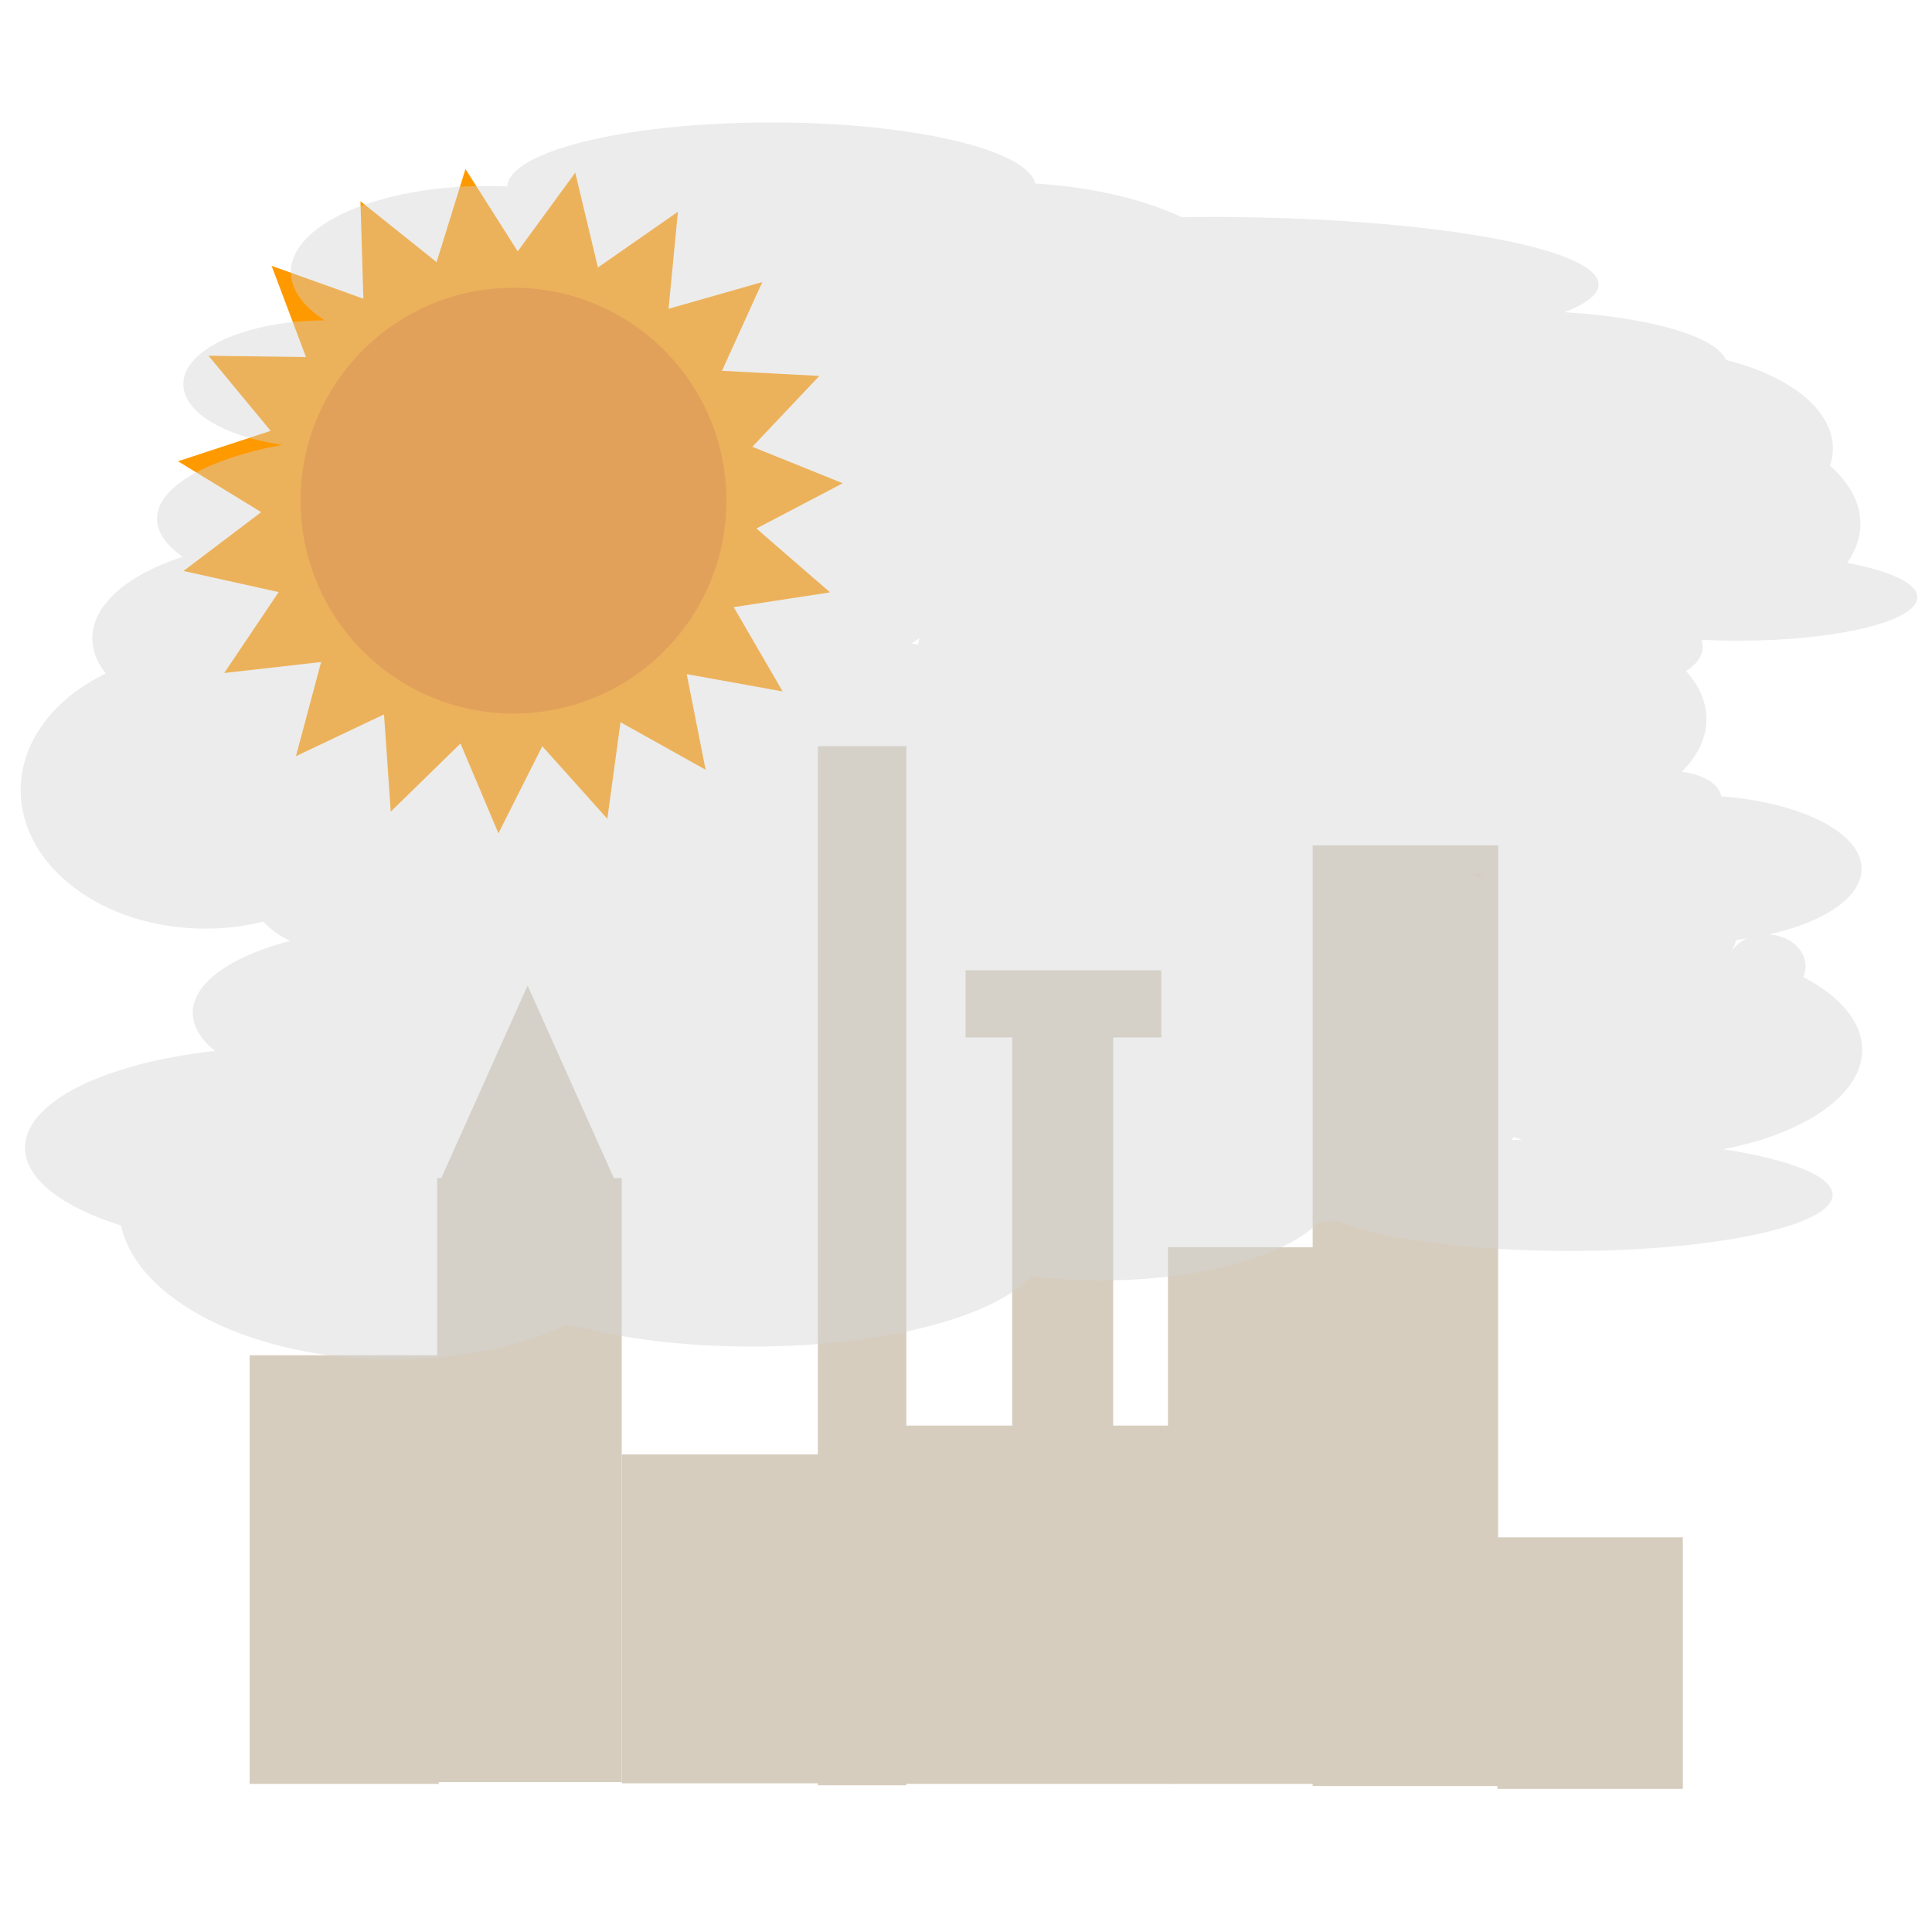
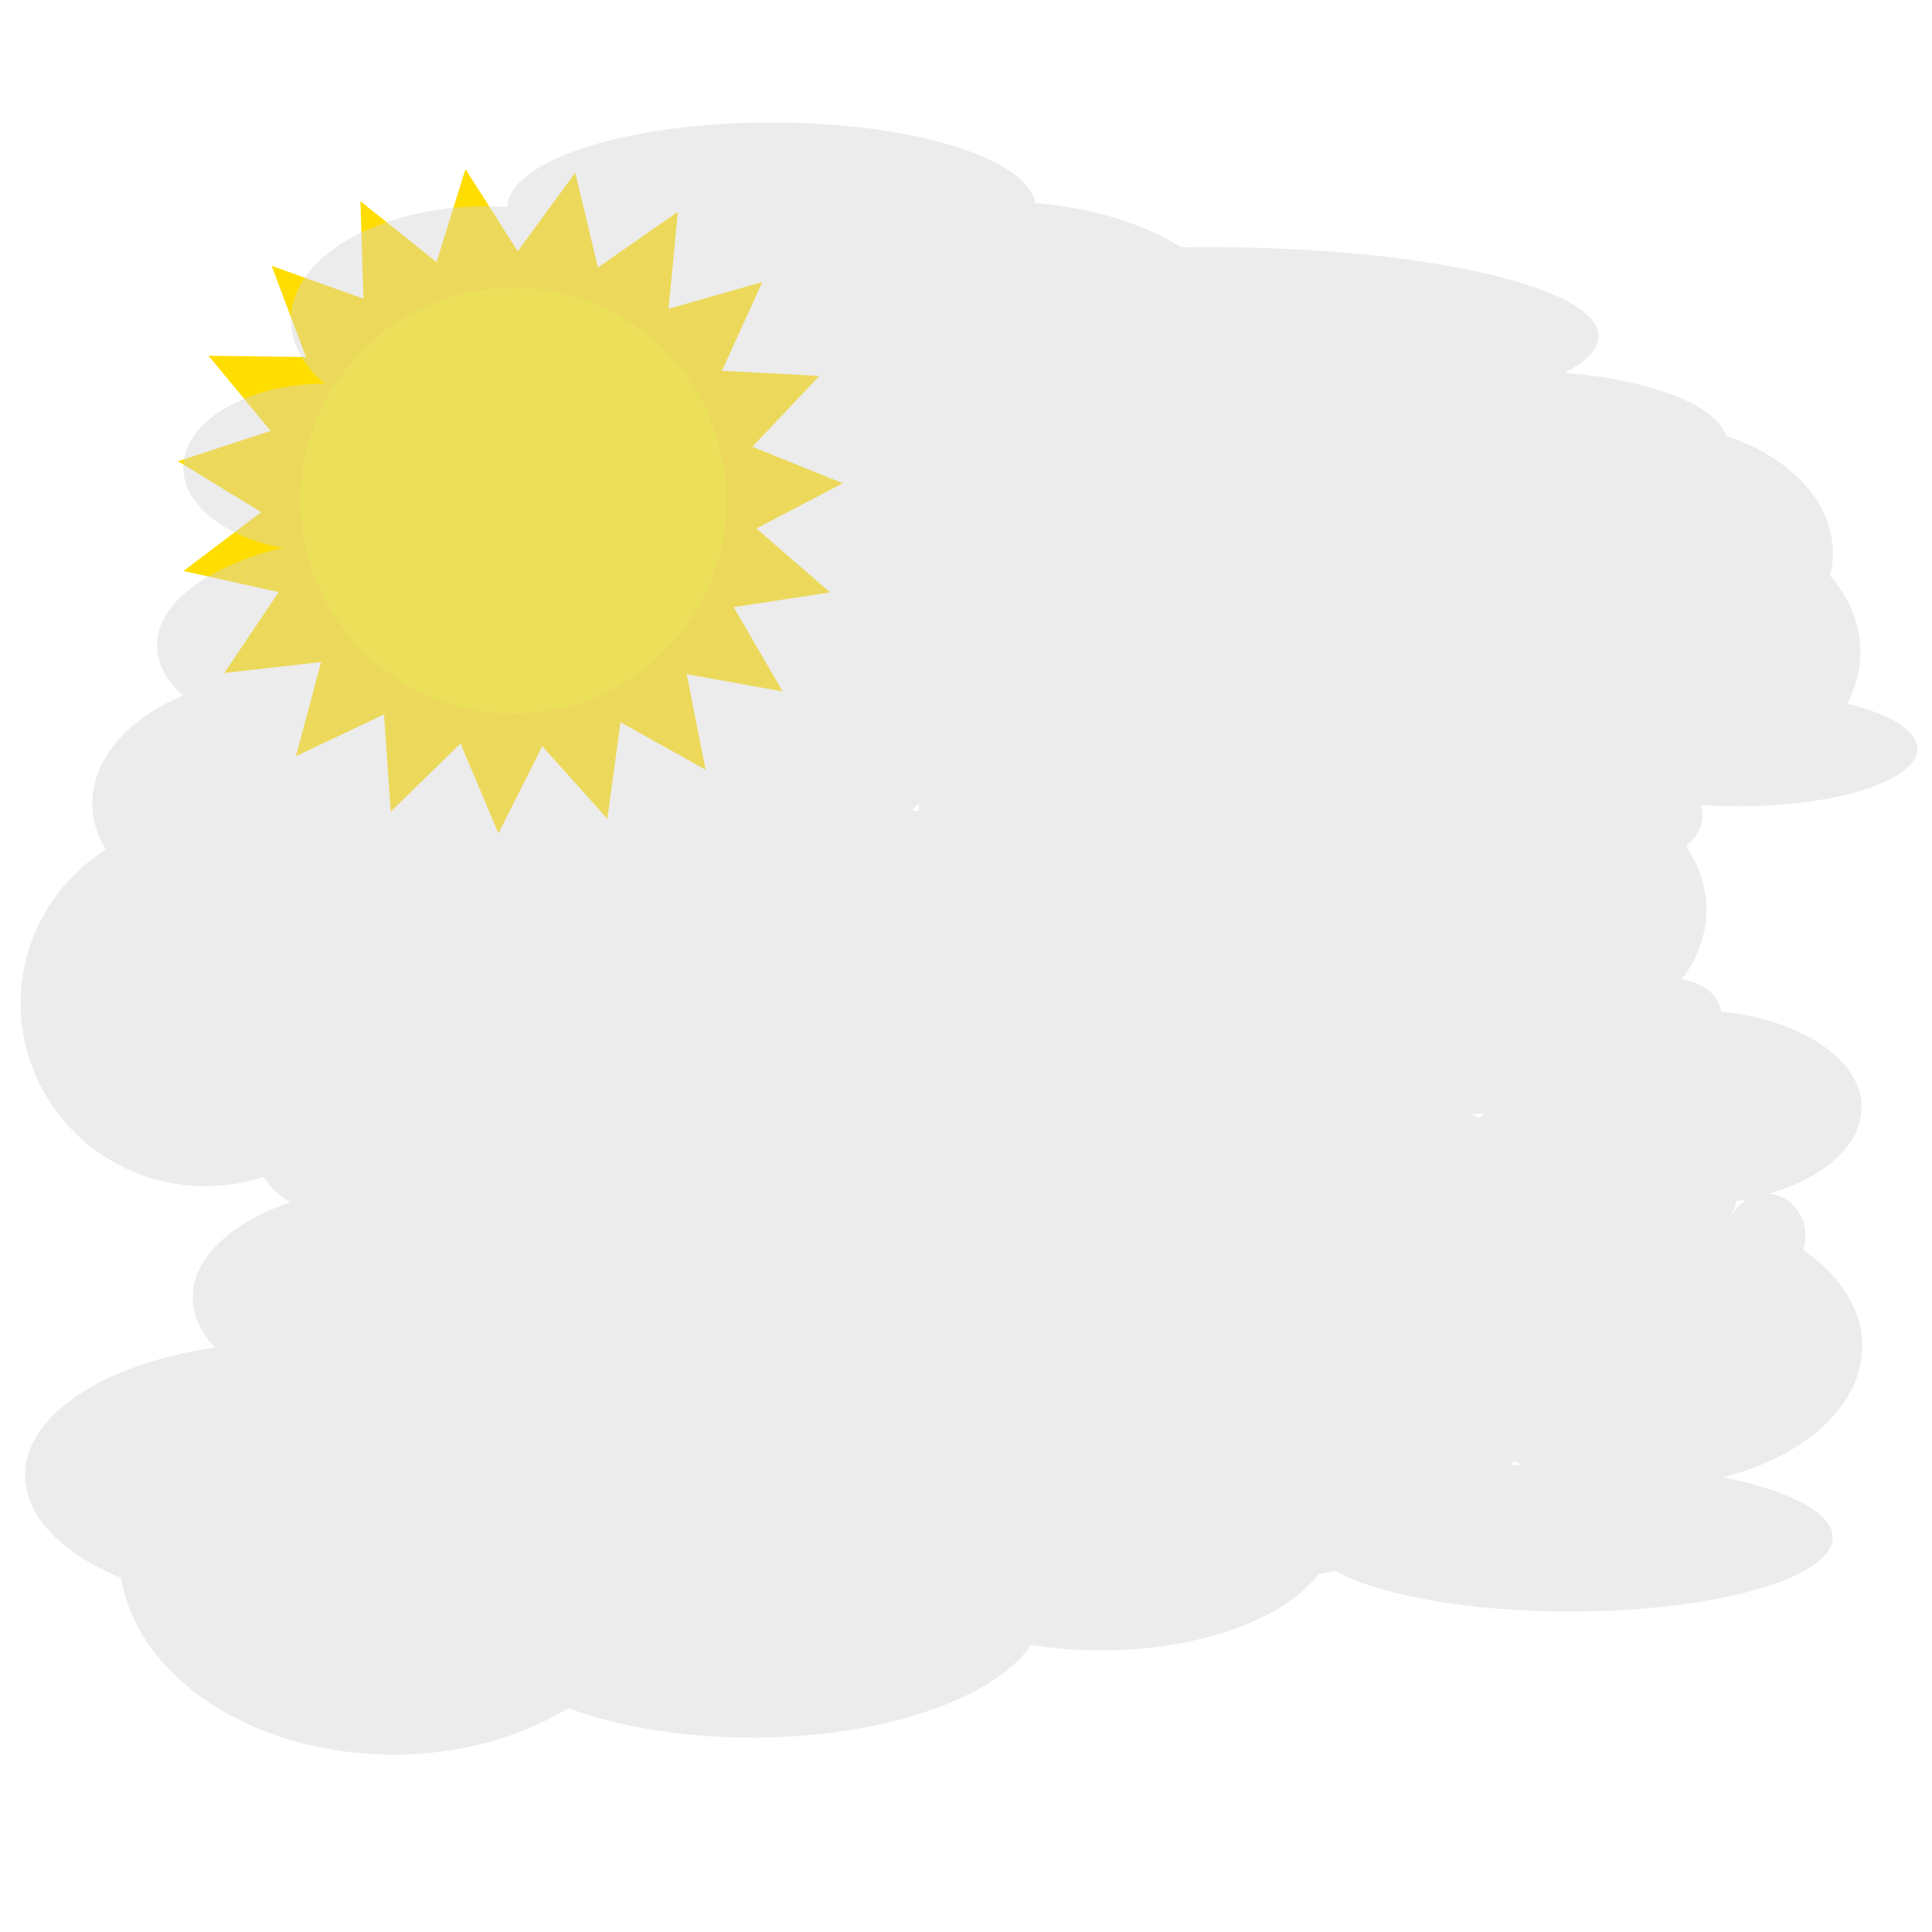
<svg xmlns="http://www.w3.org/2000/svg" xmlns:ns1="https://boxy-svg.com" viewBox="0 0 500 500">
-   <g transform="matrix(1, 0, 0, 1, -28.84755, -120.1752)">
-     <path d="M 318.027 352.491 L 328.616 375.389 L 346.067 357.17 L 348.648 382.266 L 371.069 370.7 L 365.361 395.274 L 390.322 391.615 L 376.944 413.005 L 401.741 417.649 L 382.143 433.535 L 404.089 445.979 L 380.394 454.642 L 397.11 473.537 L 371.887 474.036 L 381.562 497.336 L 357.543 489.618 L 359.128 514.797 L 338.917 499.698 L 332.241 524.027 L 318.027 503.184 L 303.813 524.027 L 297.137 499.698 L 276.926 514.797 L 278.511 489.618 L 254.492 497.336 L 264.167 474.036 L 238.944 473.537 L 255.66 454.642 L 231.965 445.979 L 253.911 433.535 L 234.313 417.649 L 259.11 413.005 L 245.732 391.615 L 270.693 395.274 L 264.985 370.7 L 287.406 382.266 L 289.987 357.17 L 307.438 375.389 Z" style="fill: rgb(255, 153, 0);" transform="matrix(-0.809017, 0.587785, -0.587785, -0.809017, 675.9389, 417.6275)" ns1:shape="star 318.027 438.848 86.357 86.357 0.745 19 1@3423f2b6" />
-     <circle style="fill: rgb(237, 123, 0);" cx="161.739" cy="249.742" r="55.108" />
+   <g>
+     <g>
+       <path d="M 318.027 352.491 L 328.616 375.389 L 346.067 357.17 L 348.648 382.266 L 371.069 370.7 L 365.361 395.274 L 390.322 391.615 L 376.944 413.005 L 401.741 417.649 L 382.143 433.535 L 404.089 445.979 L 380.394 454.642 L 397.11 473.537 L 371.887 474.036 L 381.562 497.336 L 357.543 489.618 L 359.128 514.797 L 338.917 499.698 L 332.241 524.027 L 318.027 503.184 L 303.813 524.027 L 297.137 499.698 L 276.926 514.797 L 278.511 489.618 L 254.492 497.336 L 264.167 474.036 L 238.944 473.537 L 255.66 454.642 L 231.965 445.979 L 253.911 433.535 L 234.313 417.649 L 259.11 413.005 L 245.732 391.615 L 270.693 395.274 L 264.985 370.7 L 287.406 382.266 L 289.987 357.17 L 307.438 375.389 Z" style="fill: rgb(255, 221, 0);" transform="matrix(-0.809017, 0.587785, -0.587785, -0.809017, 647.0915, 297.4524)" ns1:shape="star 318.027 438.848 86.357 86.357 0.745 19 1@3423f2b6" />
+     </g>
+     <circle style="fill: rgb(255, 234, 0);" cx="132.891" cy="129.567" r="55.108" />
  </g>
-   <g transform="matrix(1, 0, 0, 1.288911, -17.16684, -58.57263)" style="">
-     <rect x="178.072" y="337.463" width="51.854" height="66.046" style="fill: rgb(215, 205, 191);" />
-     <rect x="228.822" y="195.261" width="22.914" height="208.656" style="fill: rgb(215, 205, 191);" />
-     <path d="M 267.06 240.281 L 317.709 240.281 L 317.709 253.741 L 305.257 253.741 L 305.257 382.537 L 279.116 382.537 L 279.116 253.741 L 267.06 253.741 Z" style="fill: rgb(215, 205, 191);" />
-     <rect x="251.551" y="331.687" width="68.209" height="71.94" style="fill: rgb(215, 205, 191);" />
-     <rect x="319.437" y="295.876" width="38.332" height="107.754" style="fill: rgb(215, 205, 191);" />
-     <rect x="356.889" y="215.192" width="47.998" height="188.867" style="fill: rgb(215, 205, 191);" />
-     <rect x="81.774" y="317.566" width="48.964" height="86.064" style="fill: rgb(215, 205, 191);" />
-     <path d="M 153.711 243.331 L 176.023 281.991 L 178.072 281.991 L 178.072 403.264 L 130.309 403.264 L 130.309 281.991 L 131.382 281.991 Z" style="fill: rgb(215, 205, 191);" />
-     <rect x="404.684" y="354.123" width="47.998" height="50.507" style="fill: rgb(215, 205, 191);" />
-   </g>
-   <path d="M 101.749 351.827 C 65.502 351.827 35.604 336.699 31.319 317.166 C 16.155 312.393 6.477 305.141 6.477 297.019 C 6.477 285.116 27.263 275.079 55.641 271.982 C 51.958 269.01 49.888 265.661 49.888 262.118 C 49.888 254.315 59.933 247.45 75.131 243.483 C 72.499 242.348 70.133 240.649 68.159 238.522 C 63.431 239.697 58.375 240.333 53.122 240.333 C 26.74 240.333 5.352 224.287 5.352 204.494 C 5.352 191.814 14.129 180.672 27.375 174.301 C 25.126 171.477 23.894 168.411 23.894 165.206 C 23.894 156.407 33.181 148.654 47.288 144.099 C 43.035 141.145 40.634 137.792 40.634 134.239 C 40.634 125.919 53.799 118.702 73.068 115.119 C 58.211 113.005 47.446 106.769 47.446 99.405 C 47.446 90.321 63.827 82.954 84.061 82.923 C 78.525 79.353 75.287 75.039 75.287 70.393 C 75.287 58.101 97.939 48.136 125.883 48.136 C 127.702 48.136 129.498 48.179 131.266 48.261 C 131.853 39.083 162.256 31.688 199.673 31.688 C 236.044 31.688 265.785 38.675 267.961 47.494 C 282.911 48.444 296.148 51.616 305.748 56.188 C 308.165 56.158 310.606 56.143 313.068 56.143 C 368.648 56.143 413.704 63.973 413.704 73.633 C 413.704 76.187 410.555 78.613 404.894 80.8 C 427.088 82.137 444.103 87.074 446.7 93.164 C 463.05 97.239 474.352 105.972 474.352 116.088 C 474.352 117.609 474.097 119.098 473.607 120.546 C 478.604 124.948 481.47 130.079 481.47 135.555 C 481.47 139.108 480.264 142.515 478.052 145.672 C 489.086 147.726 496.197 150.953 496.197 154.583 C 496.197 160.785 475.432 165.814 449.816 165.814 C 446.561 165.814 443.384 165.733 440.318 165.578 C 440.523 166.168 440.631 166.781 440.631 167.409 C 440.631 169.867 438.977 172.083 436.325 173.646 C 439.718 177.403 441.626 181.638 441.626 186.12 C 441.626 191.072 439.296 195.723 435.209 199.76 C 440.682 200.349 444.909 202.913 445.455 206.083 C 466.106 207.68 481.779 215.48 481.779 224.861 C 481.779 232.26 472.032 238.673 457.785 241.839 C 463.082 242.119 467.274 245.683 467.274 250.038 C 467.274 251.027 467.059 251.973 466.662 252.851 C 476.14 257.791 481.936 264.416 481.936 271.697 C 481.936 283.372 467.035 293.358 445.954 297.425 C 463.109 300.063 474.28 304.365 474.28 309.225 C 474.28 317.249 443.826 323.754 406.259 323.754 C 379.737 323.754 356.76 320.512 345.542 315.781 C 344.119 316.008 342.678 316.217 341.216 316.406 C 332.54 325.161 310.611 331.376 284.929 331.376 C 278.637 331.376 272.57 331.003 266.868 330.31 C 257.28 340.845 228.577 348.493 194.658 348.493 C 176.624 348.493 160.064 346.331 147.068 342.722 C 134.776 348.408 118.98 351.827 101.749 351.827 Z M 449.367 243.256 C 449.022 244.328 448.555 245.371 447.974 246.381 C 447.983 246.382 447.99 246.385 447.998 246.386 C 448.9 244.919 450.328 243.7 452.084 242.892 C 451.192 243.025 450.286 243.147 449.367 243.256 Z M 237.612 166.84 C 237.683 166.276 237.786 165.717 237.923 165.164 C 237.292 165.615 236.635 166.06 235.956 166.497 C 236.512 166.607 237.064 166.721 237.612 166.84 Z M 382.966 226.979 C 383.257 226.683 383.56 226.391 383.874 226.103 C 382.793 226.162 381.7 226.211 380.595 226.248 C 381.402 226.482 382.192 226.725 382.966 226.979 Z M 391.185 295.054 C 392.07 295.011 392.961 294.972 393.859 294.937 C 393.153 294.715 392.46 294.486 391.776 294.249 C 391.586 294.519 391.389 294.787 391.185 295.054 Z" style="fill: rgba(211, 211, 211, 0.43);" />
+   <path d="M 101.749 454.098 C 65.502 454.098 35.604 434.137 31.319 408.364 C 16.155 402.066 6.477 392.498 6.477 381.781 C 6.477 366.076 27.263 352.832 55.641 348.746 C 51.958 344.824 49.888 340.406 49.888 335.731 C 49.888 325.435 59.933 316.377 75.131 311.143 C 72.499 309.645 70.133 307.403 68.159 304.597 C 63.431 306.147 58.375 306.986 53.122 306.986 C 26.74 306.986 5.352 285.814 5.352 259.698 C 5.352 242.968 14.129 228.266 27.375 219.86 C 25.126 216.134 23.894 212.088 23.894 207.859 C 23.894 196.249 33.181 186.02 47.288 180.01 C 43.035 176.112 40.634 171.688 40.634 167 C 40.634 156.022 53.799 146.499 73.068 141.772 C 58.211 138.982 47.446 130.754 47.446 121.038 C 47.446 109.052 63.827 99.331 84.061 99.29 C 78.525 94.58 75.287 88.888 75.287 82.758 C 75.287 66.539 97.939 53.39 125.883 53.39 C 127.702 53.39 129.498 53.447 131.266 53.555 C 131.853 41.445 162.256 31.688 199.673 31.688 C 236.044 31.688 265.785 40.907 267.961 52.543 C 282.911 53.797 296.148 57.982 305.748 64.015 C 308.165 63.975 310.606 63.955 313.068 63.955 C 368.648 63.955 413.704 74.287 413.704 87.033 C 413.704 90.403 410.555 93.604 404.894 96.489 C 427.088 98.253 444.103 104.767 446.7 112.803 C 463.05 118.18 474.352 129.703 474.352 143.05 C 474.352 145.057 474.097 147.022 473.607 148.932 C 478.604 154.741 481.47 161.511 481.47 168.736 C 481.47 173.424 480.264 177.92 478.052 182.085 C 489.086 184.795 496.197 189.053 496.197 193.843 C 496.197 202.026 475.432 208.662 449.816 208.662 C 446.561 208.662 443.384 208.555 440.318 208.35 C 440.523 209.129 440.631 209.938 440.631 210.766 C 440.631 214.009 438.977 216.933 436.325 218.996 C 439.718 223.953 441.626 229.541 441.626 235.455 C 441.626 241.988 439.296 248.125 435.209 253.452 C 440.682 254.229 444.909 257.612 445.455 261.795 C 466.106 263.902 481.779 274.194 481.779 286.572 C 481.779 296.334 472.032 304.796 457.785 308.973 C 463.082 309.343 467.274 314.045 467.274 319.792 C 467.274 321.097 467.059 322.345 466.662 323.503 C 476.14 330.021 481.936 338.763 481.936 348.37 C 481.936 363.774 467.035 376.951 445.954 382.317 C 463.109 385.798 474.28 391.474 474.28 397.886 C 474.28 408.474 443.826 417.057 406.259 417.057 C 379.737 417.057 356.76 412.779 345.542 406.537 C 344.119 406.836 342.678 407.112 341.216 407.361 C 332.54 418.913 310.611 427.114 284.929 427.114 C 278.637 427.114 272.57 426.622 266.868 425.707 C 257.28 439.608 228.577 449.699 194.658 449.699 C 176.624 449.699 160.064 446.846 147.068 442.084 C 134.776 449.587 118.98 454.098 101.749 454.098 Z M 449.367 310.843 C 449.022 312.258 448.555 313.634 447.974 314.966 C 447.983 314.968 447.99 314.972 447.998 314.973 C 448.9 313.037 450.328 311.429 452.084 310.363 C 451.192 310.538 450.286 310.699 449.367 310.843 Z M 237.612 210.015 C 237.683 209.271 237.786 208.534 237.923 207.804 C 237.292 208.399 236.635 208.986 235.956 209.563 C 236.512 209.708 237.064 209.858 237.612 210.015 Z M 382.966 289.366 C 383.257 288.976 383.56 288.59 383.874 288.21 C 382.793 288.288 381.7 288.353 380.595 288.402 C 381.402 288.71 382.192 289.031 382.966 289.366 Z M 391.185 379.188 C 392.07 379.132 392.961 379.08 393.859 379.034 C 393.153 378.741 392.46 378.439 391.776 378.126 C 391.586 378.482 391.389 378.836 391.185 379.188 Z" style="fill: rgba(211, 211, 211, 0.43);" />
</svg>
